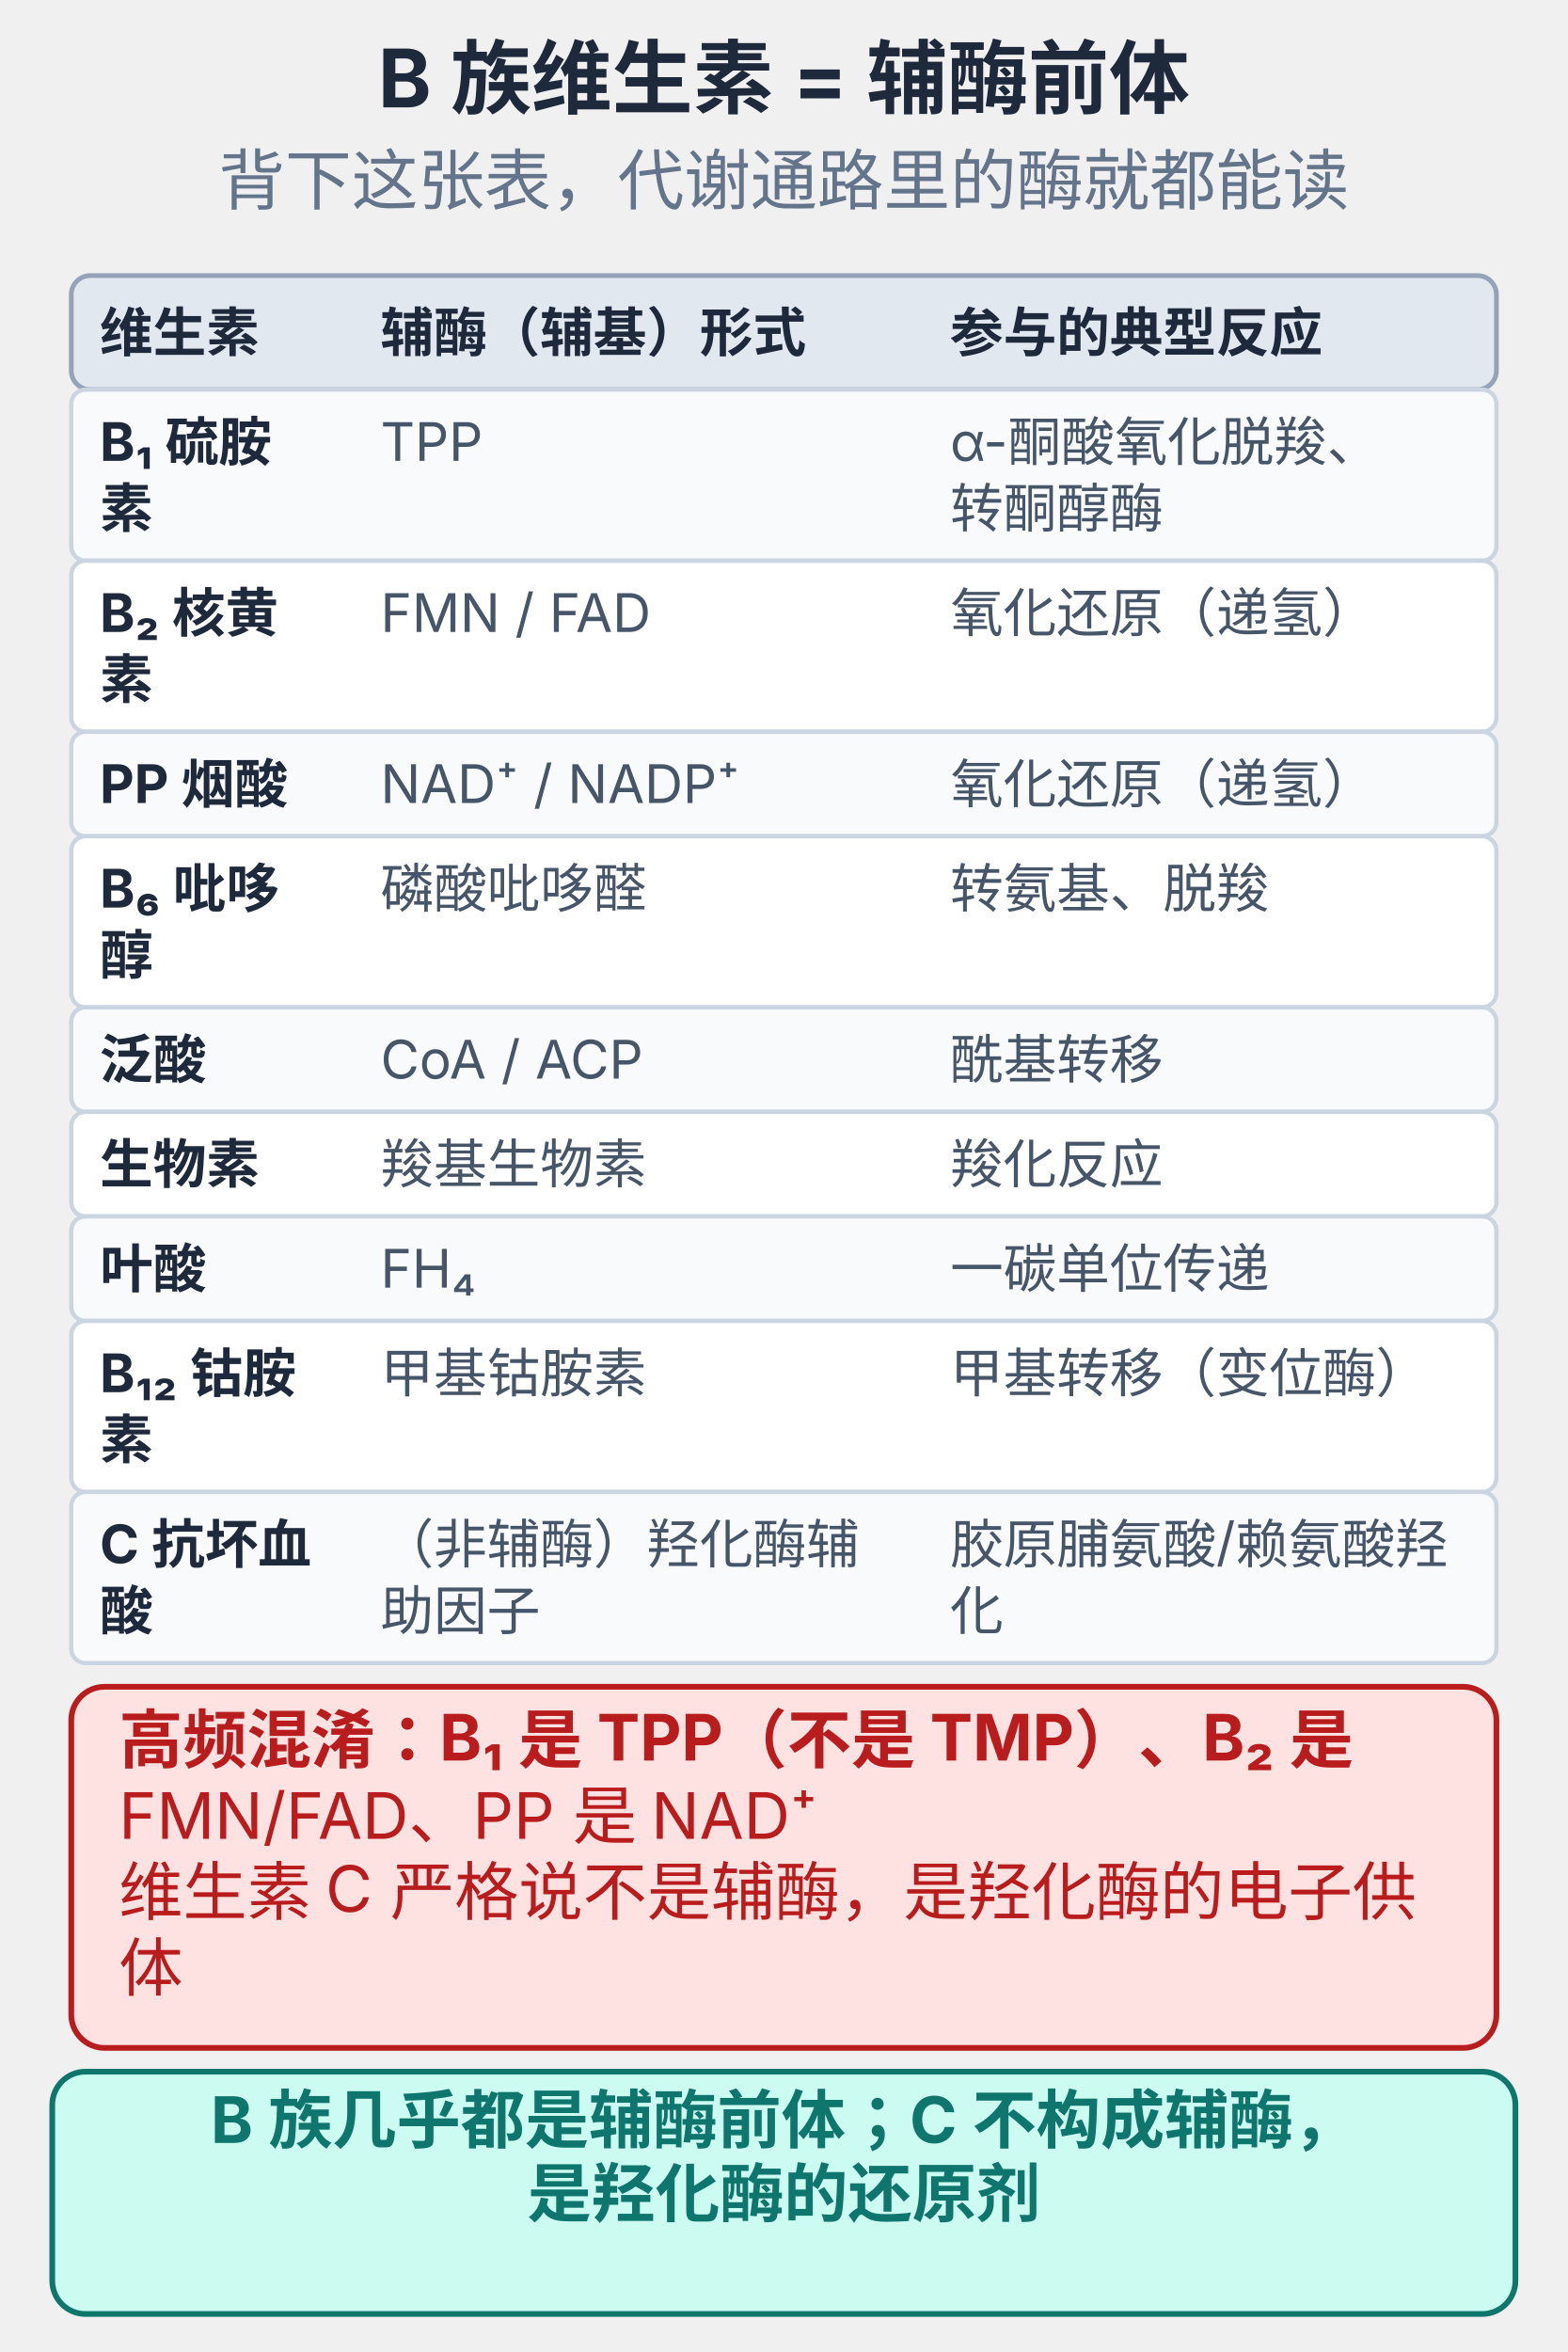
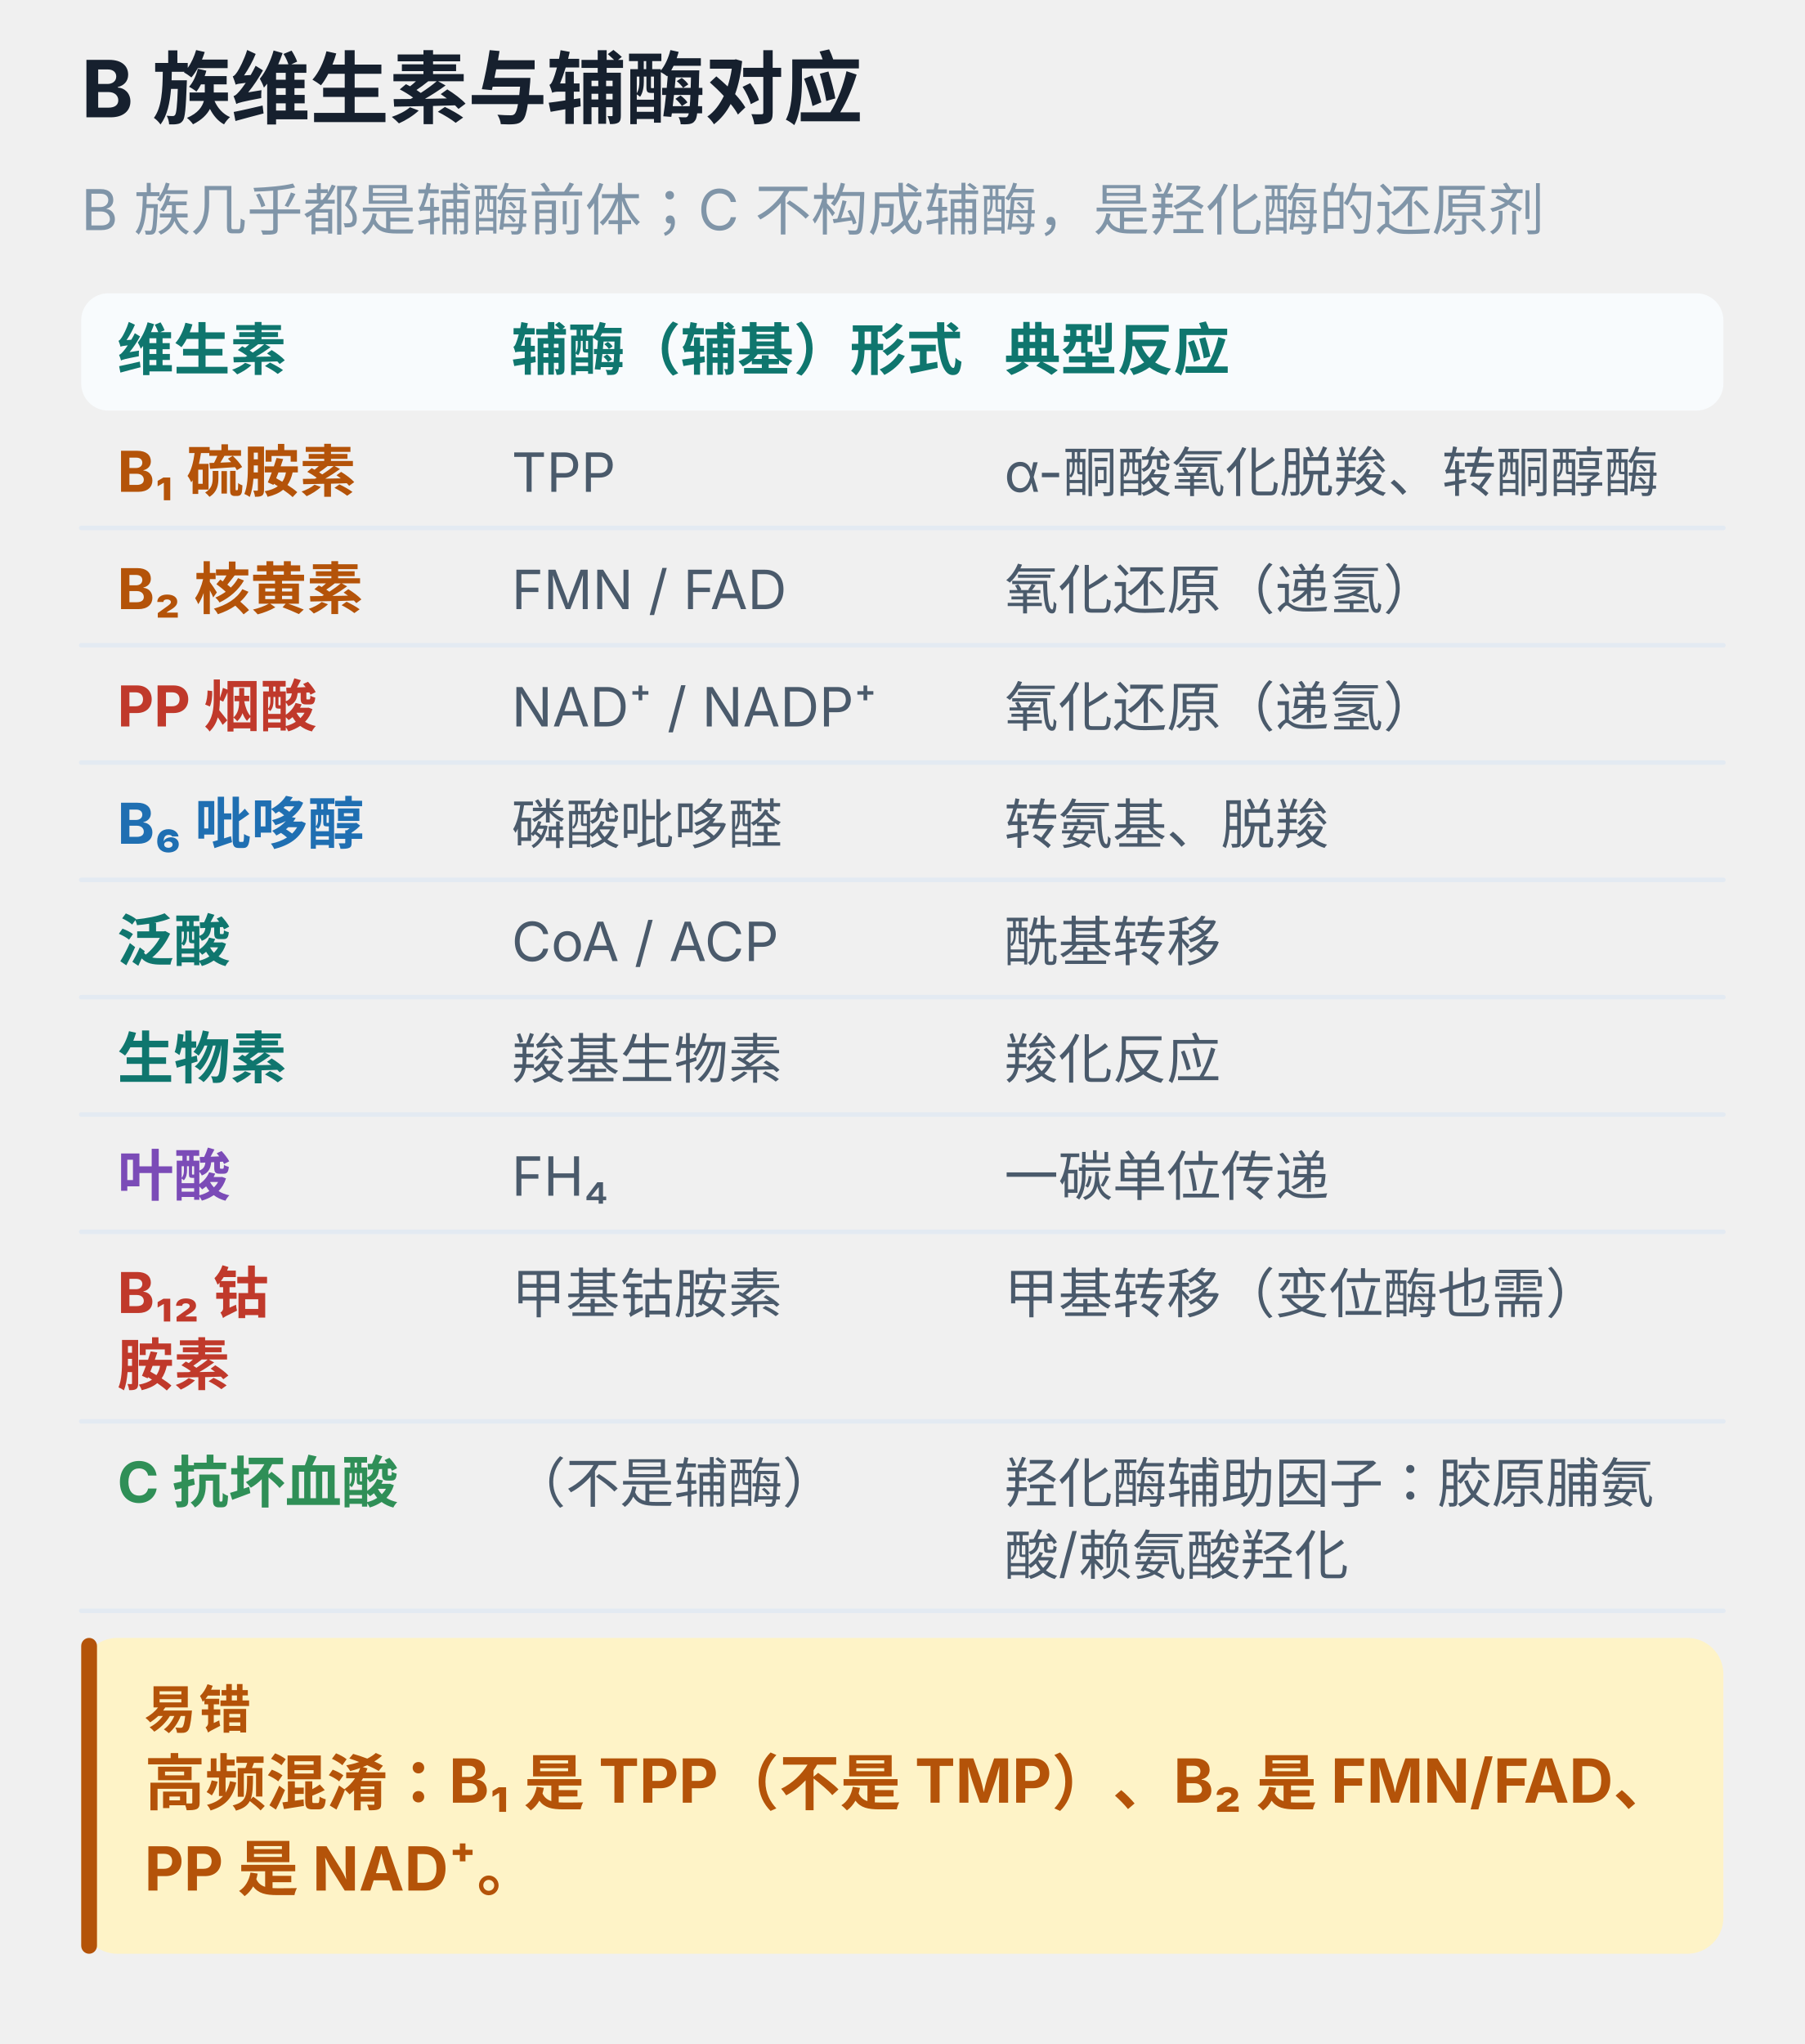
- <svg xmlns="http://www.w3.org/2000/svg" viewBox="0 0 330 495" width="100%" style="max-width:330px;display:block;margin:0 auto;background:#ffffff;border-radius:10px" role="img">
-   <text x="165.0" y="22.6" text-anchor="middle" font-size="17" font-weight="700" fill="#1e293b" font-family="-apple-system,'PingFang SC','Microsoft YaHei',sans-serif">B 族维生素 = 辅酶前体</text>
-   <text x="165.0" y="43.0" text-anchor="middle" font-size="14" font-weight="400" fill="#64748b" font-family="-apple-system,'PingFang SC','Microsoft YaHei',sans-serif">背下这张表，代谢通路里的酶就都能读</text>
-   <rect x="15.0" y="58.0" width="300.0" height="24.0" rx="4" fill="#e2e8f0" stroke="#94a3b8" stroke-width="1" />
-   <text x="21.0" y="74.0" text-anchor="start" font-size="11.2" font-weight="700" fill="#1e293b" font-family="-apple-system,'PingFang SC','Microsoft YaHei',sans-serif">维生素</text>
-   <text x="80.1" y="74.0" text-anchor="start" font-size="11.2" font-weight="700" fill="#1e293b" font-family="-apple-system,'PingFang SC','Microsoft YaHei',sans-serif">辅酶（辅基）形式</text>
-   <text x="200.0" y="74.0" text-anchor="start" font-size="11.2" font-weight="700" fill="#1e293b" font-family="-apple-system,'PingFang SC','Microsoft YaHei',sans-serif">参与的典型反应</text>
-   <rect x="15.0" y="82.0" width="300.0" height="36.0" rx="3" fill="#f8fafc" stroke="#cbd5e1" stroke-width="0.9" />
-   <text x="21.0" y="97.0" text-anchor="start" font-size="11.2" font-weight="700" fill="#1e293b" font-family="-apple-system,'PingFang SC','Microsoft YaHei',sans-serif">B₁ 硫胺</text>
-   <text x="21.0" y="111.0" text-anchor="start" font-size="11.2" font-weight="700" fill="#1e293b" font-family="-apple-system,'PingFang SC','Microsoft YaHei',sans-serif">素</text>
-   <text x="80.1" y="97.0" text-anchor="start" font-size="11.2" font-weight="400" fill="#475569" font-family="-apple-system,'PingFang SC','Microsoft YaHei',sans-serif">TPP</text>
-   <text x="200.0" y="97.0" text-anchor="start" font-size="11.2" font-weight="400" fill="#475569" font-family="-apple-system,'PingFang SC','Microsoft YaHei',sans-serif">α-酮酸氧化脱羧、</text>
-   <text x="200.0" y="111.0" text-anchor="start" font-size="11.2" font-weight="400" fill="#475569" font-family="-apple-system,'PingFang SC','Microsoft YaHei',sans-serif">转酮醇酶</text>
-   <rect x="15.0" y="118.0" width="300.0" height="36.0" rx="3" fill="#ffffff" stroke="#cbd5e1" stroke-width="0.9" />
-   <text x="21.0" y="133.0" text-anchor="start" font-size="11.2" font-weight="700" fill="#1e293b" font-family="-apple-system,'PingFang SC','Microsoft YaHei',sans-serif">B₂ 核黄</text>
-   <text x="21.0" y="147.0" text-anchor="start" font-size="11.2" font-weight="700" fill="#1e293b" font-family="-apple-system,'PingFang SC','Microsoft YaHei',sans-serif">素</text>
-   <text x="80.1" y="133.0" text-anchor="start" font-size="11.2" font-weight="400" fill="#475569" font-family="-apple-system,'PingFang SC','Microsoft YaHei',sans-serif">FMN / FAD</text>
-   <text x="200.0" y="133.0" text-anchor="start" font-size="11.2" font-weight="400" fill="#475569" font-family="-apple-system,'PingFang SC','Microsoft YaHei',sans-serif">氧化还原（递氢）</text>
-   <rect x="15.0" y="154.0" width="300.0" height="22.0" rx="3" fill="#f8fafc" stroke="#cbd5e1" stroke-width="0.9" />
-   <text x="21.0" y="169.0" text-anchor="start" font-size="11.2" font-weight="700" fill="#1e293b" font-family="-apple-system,'PingFang SC','Microsoft YaHei',sans-serif">PP 烟酸</text>
-   <text x="80.1" y="169.0" text-anchor="start" font-size="11.2" font-weight="400" fill="#475569" font-family="-apple-system,'PingFang SC','Microsoft YaHei',sans-serif">NAD⁺ / NADP⁺</text>
-   <text x="200.0" y="169.0" text-anchor="start" font-size="11.2" font-weight="400" fill="#475569" font-family="-apple-system,'PingFang SC','Microsoft YaHei',sans-serif">氧化还原（递氢）</text>
-   <rect x="15.0" y="176.0" width="300.0" height="36.0" rx="3" fill="#ffffff" stroke="#cbd5e1" stroke-width="0.9" />
-   <text x="21.0" y="191.0" text-anchor="start" font-size="11.2" font-weight="700" fill="#1e293b" font-family="-apple-system,'PingFang SC','Microsoft YaHei',sans-serif">B₆ 吡哆</text>
-   <text x="21.0" y="205.0" text-anchor="start" font-size="11.2" font-weight="700" fill="#1e293b" font-family="-apple-system,'PingFang SC','Microsoft YaHei',sans-serif">醇</text>
-   <text x="80.1" y="191.0" text-anchor="start" font-size="11.2" font-weight="400" fill="#475569" font-family="-apple-system,'PingFang SC','Microsoft YaHei',sans-serif">磷酸吡哆醛</text>
-   <text x="200.0" y="191.0" text-anchor="start" font-size="11.2" font-weight="400" fill="#475569" font-family="-apple-system,'PingFang SC','Microsoft YaHei',sans-serif">转氨基、脱羧</text>
-   <rect x="15.0" y="212.0" width="300.0" height="22.0" rx="3" fill="#f8fafc" stroke="#cbd5e1" stroke-width="0.9" />
-   <text x="21.0" y="227.0" text-anchor="start" font-size="11.2" font-weight="700" fill="#1e293b" font-family="-apple-system,'PingFang SC','Microsoft YaHei',sans-serif">泛酸</text>
-   <text x="80.1" y="227.0" text-anchor="start" font-size="11.2" font-weight="400" fill="#475569" font-family="-apple-system,'PingFang SC','Microsoft YaHei',sans-serif">CoA / ACP</text>
-   <text x="200.0" y="227.0" text-anchor="start" font-size="11.2" font-weight="400" fill="#475569" font-family="-apple-system,'PingFang SC','Microsoft YaHei',sans-serif">酰基转移</text>
-   <rect x="15.0" y="234.0" width="300.0" height="22.0" rx="3" fill="#ffffff" stroke="#cbd5e1" stroke-width="0.9" />
-   <text x="21.0" y="249.0" text-anchor="start" font-size="11.2" font-weight="700" fill="#1e293b" font-family="-apple-system,'PingFang SC','Microsoft YaHei',sans-serif">生物素</text>
-   <text x="80.1" y="249.0" text-anchor="start" font-size="11.2" font-weight="400" fill="#475569" font-family="-apple-system,'PingFang SC','Microsoft YaHei',sans-serif">羧基生物素</text>
-   <text x="200.0" y="249.0" text-anchor="start" font-size="11.2" font-weight="400" fill="#475569" font-family="-apple-system,'PingFang SC','Microsoft YaHei',sans-serif">羧化反应</text>
-   <rect x="15.0" y="256.0" width="300.0" height="22.0" rx="3" fill="#f8fafc" stroke="#cbd5e1" stroke-width="0.9" />
-   <text x="21.0" y="271.0" text-anchor="start" font-size="11.2" font-weight="700" fill="#1e293b" font-family="-apple-system,'PingFang SC','Microsoft YaHei',sans-serif">叶酸</text>
-   <text x="80.1" y="271.0" text-anchor="start" font-size="11.2" font-weight="400" fill="#475569" font-family="-apple-system,'PingFang SC','Microsoft YaHei',sans-serif">FH₄</text>
-   <text x="200.0" y="271.0" text-anchor="start" font-size="11.2" font-weight="400" fill="#475569" font-family="-apple-system,'PingFang SC','Microsoft YaHei',sans-serif">一碳单位传递</text>
-   <rect x="15.0" y="278.0" width="300.0" height="36.0" rx="3" fill="#ffffff" stroke="#cbd5e1" stroke-width="0.9" />
-   <text x="21.0" y="293.0" text-anchor="start" font-size="11.2" font-weight="700" fill="#1e293b" font-family="-apple-system,'PingFang SC','Microsoft YaHei',sans-serif">B₁₂ 钴胺</text>
-   <text x="21.0" y="307.0" text-anchor="start" font-size="11.2" font-weight="700" fill="#1e293b" font-family="-apple-system,'PingFang SC','Microsoft YaHei',sans-serif">素</text>
-   <text x="80.1" y="293.0" text-anchor="start" font-size="11.2" font-weight="400" fill="#475569" font-family="-apple-system,'PingFang SC','Microsoft YaHei',sans-serif">甲基钴胺素</text>
-   <text x="200.0" y="293.0" text-anchor="start" font-size="11.2" font-weight="400" fill="#475569" font-family="-apple-system,'PingFang SC','Microsoft YaHei',sans-serif">甲基转移（变位酶）</text>
-   <rect x="15.0" y="314.0" width="300.0" height="36.0" rx="3" fill="#f8fafc" stroke="#cbd5e1" stroke-width="0.9" />
-   <text x="21.0" y="329.0" text-anchor="start" font-size="11.2" font-weight="700" fill="#1e293b" font-family="-apple-system,'PingFang SC','Microsoft YaHei',sans-serif">C 抗坏血</text>
-   <text x="21.0" y="343.0" text-anchor="start" font-size="11.2" font-weight="700" fill="#1e293b" font-family="-apple-system,'PingFang SC','Microsoft YaHei',sans-serif">酸</text>
-   <text x="80.1" y="329.0" text-anchor="start" font-size="11.2" font-weight="400" fill="#475569" font-family="-apple-system,'PingFang SC','Microsoft YaHei',sans-serif">（非辅酶）羟化酶辅</text>
-   <text x="80.1" y="343.0" text-anchor="start" font-size="11.2" font-weight="400" fill="#475569" font-family="-apple-system,'PingFang SC','Microsoft YaHei',sans-serif">助因子</text>
-   <text x="200.0" y="329.0" text-anchor="start" font-size="11.2" font-weight="400" fill="#475569" font-family="-apple-system,'PingFang SC','Microsoft YaHei',sans-serif">胶原脯氨酸/赖氨酸羟</text>
-   <text x="200.0" y="343.0" text-anchor="start" font-size="11.2" font-weight="400" fill="#475569" font-family="-apple-system,'PingFang SC','Microsoft YaHei',sans-serif">化</text>
-   <rect x="15.0" y="355.0" width="300.0" height="76.0" rx="7" fill="#fee2e2" stroke="#b91c1c" stroke-width="1.2" />
-   <text x="25.0" y="371.0" text-anchor="start" font-size="13.5" font-weight="700" fill="#b91c1c" font-family="-apple-system,'PingFang SC','Microsoft YaHei',sans-serif">高频混淆：B₁ 是 TPP（不是 TMP）、B₂ 是 </text>
-   <text x="25.0" y="387.0" text-anchor="start" font-size="13.5" font-weight="400" fill="#b91c1c" font-family="-apple-system,'PingFang SC','Microsoft YaHei',sans-serif">FMN/FAD、PP 是 NAD⁺</text>
-   <text x="25.0" y="403.0" text-anchor="start" font-size="13.5" font-weight="400" fill="#b91c1c" font-family="-apple-system,'PingFang SC','Microsoft YaHei',sans-serif">维生素 C 严格说不是辅酶，是羟化酶的电子供</text>
-   <text x="25.0" y="419.0" text-anchor="start" font-size="13.5" font-weight="400" fill="#b91c1c" font-family="-apple-system,'PingFang SC','Microsoft YaHei',sans-serif">体</text>
-   <rect x="11.0" y="436.0" width="308.0" height="51.0" rx="7" fill="#ccfbf1" stroke="#0f766e" stroke-width="1.2" />
-   <text x="165.0" y="451.0" text-anchor="middle" font-size="13.5" font-weight="700" fill="#0f766e" font-family="-apple-system,'PingFang SC','Microsoft YaHei',sans-serif">B 族几乎都是辅酶前体；C 不构成辅酶，</text>
-   <text x="165.0" y="466.5" text-anchor="middle" font-size="13.5" font-weight="700" fill="#0f766e" font-family="-apple-system,'PingFang SC','Microsoft YaHei',sans-serif">是羟化酶的还原剂</text>
+ <svg xmlns="http://www.w3.org/2000/svg" viewBox="0 0 400 453" width="100%" style="max-width:400px;display:block;margin:0 auto;background:#ffffff;border-radius:12px" role="img" aria-label="B 族维生素与辅酶对应">
+   <text x="18.0" y="26.0" font-size="17.5" font-weight="700" fill="#16202e" font-family="-apple-system,BlinkMacSystemFont,'PingFang SC','Microsoft YaHei',sans-serif">B 族维生素与辅酶对应</text>
+   <text x="18.0" y="51.0" font-size="12.5" font-weight="400" fill="#8095a8" font-family="-apple-system,BlinkMacSystemFont,'PingFang SC','Microsoft YaHei',sans-serif">B 族几乎都是辅酶前体；C 不构成辅酶，是羟化酶的还原剂</text>
+   <rect x="18.0" y="65.0" width="364.0" height="26.0" rx="6" fill="#f8fbfd" />
+   <text x="26.0" y="82.0" font-size="12.5" font-weight="700" fill="#0f766e" font-family="-apple-system,BlinkMacSystemFont,'PingFang SC','Microsoft YaHei',sans-serif">维生素</text>
+   <text x="113.4" y="82.0" font-size="12.5" font-weight="700" fill="#0f766e" font-family="-apple-system,BlinkMacSystemFont,'PingFang SC','Microsoft YaHei',sans-serif">辅酶（辅基）形式</text>
+   <text x="222.6" y="82.0" font-size="12.5" font-weight="700" fill="#0f766e" font-family="-apple-system,BlinkMacSystemFont,'PingFang SC','Microsoft YaHei',sans-serif">典型反应</text>
+   <line x1="18.0" y1="117.0" x2="382.0" y2="117.0" stroke="#e3eaf2" stroke-width="1" stroke-linecap="round" />
+   <text x="26.0" y="109.0" font-size="12.5" font-weight="700" fill="#b45309" font-family="-apple-system,BlinkMacSystemFont,'PingFang SC','Microsoft YaHei',sans-serif">B₁ 硫胺素</text>
+   <text x="113.4" y="109.0" font-size="12" font-weight="400" fill="#4a5a6b" font-family="-apple-system,BlinkMacSystemFont,'PingFang SC','Microsoft YaHei',sans-serif">TPP</text>
+   <text x="222.6" y="109.0" font-size="12" font-weight="400" fill="#4a5a6b" font-family="-apple-system,BlinkMacSystemFont,'PingFang SC','Microsoft YaHei',sans-serif">α-酮酸氧化脱羧、转酮醇酶</text>
+   <line x1="18.0" y1="143.0" x2="382.0" y2="143.0" stroke="#e3eaf2" stroke-width="1" stroke-linecap="round" />
+   <text x="26.0" y="135.0" font-size="12.5" font-weight="700" fill="#b45309" font-family="-apple-system,BlinkMacSystemFont,'PingFang SC','Microsoft YaHei',sans-serif">B₂ 核黄素</text>
+   <text x="113.4" y="135.0" font-size="12" font-weight="400" fill="#4a5a6b" font-family="-apple-system,BlinkMacSystemFont,'PingFang SC','Microsoft YaHei',sans-serif">FMN / FAD</text>
+   <text x="222.6" y="135.0" font-size="12" font-weight="400" fill="#4a5a6b" font-family="-apple-system,BlinkMacSystemFont,'PingFang SC','Microsoft YaHei',sans-serif">氧化还原（递氢）</text>
+   <line x1="18.0" y1="169.0" x2="382.0" y2="169.0" stroke="#e3eaf2" stroke-width="1" stroke-linecap="round" />
+   <text x="26.0" y="161.0" font-size="12.5" font-weight="700" fill="#c0392b" font-family="-apple-system,BlinkMacSystemFont,'PingFang SC','Microsoft YaHei',sans-serif">PP 烟酸</text>
+   <text x="113.4" y="161.0" font-size="12" font-weight="400" fill="#4a5a6b" font-family="-apple-system,BlinkMacSystemFont,'PingFang SC','Microsoft YaHei',sans-serif">NAD⁺ / NADP⁺</text>
+   <text x="222.6" y="161.0" font-size="12" font-weight="400" fill="#4a5a6b" font-family="-apple-system,BlinkMacSystemFont,'PingFang SC','Microsoft YaHei',sans-serif">氧化还原（递氢）</text>
+   <line x1="18.0" y1="195.0" x2="382.0" y2="195.0" stroke="#e3eaf2" stroke-width="1" stroke-linecap="round" />
+   <text x="26.0" y="187.0" font-size="12.5" font-weight="700" fill="#1f6fb2" font-family="-apple-system,BlinkMacSystemFont,'PingFang SC','Microsoft YaHei',sans-serif">B₆ 吡哆醇</text>
+   <text x="113.4" y="187.0" font-size="12" font-weight="400" fill="#4a5a6b" font-family="-apple-system,BlinkMacSystemFont,'PingFang SC','Microsoft YaHei',sans-serif">磷酸吡哆醛</text>
+   <text x="222.6" y="187.0" font-size="12" font-weight="400" fill="#4a5a6b" font-family="-apple-system,BlinkMacSystemFont,'PingFang SC','Microsoft YaHei',sans-serif">转氨基、脱羧</text>
+   <line x1="18.0" y1="221.0" x2="382.0" y2="221.0" stroke="#e3eaf2" stroke-width="1" stroke-linecap="round" />
+   <text x="26.0" y="213.0" font-size="12.5" font-weight="700" fill="#0f766e" font-family="-apple-system,BlinkMacSystemFont,'PingFang SC','Microsoft YaHei',sans-serif">泛酸</text>
+   <text x="113.4" y="213.0" font-size="12" font-weight="400" fill="#4a5a6b" font-family="-apple-system,BlinkMacSystemFont,'PingFang SC','Microsoft YaHei',sans-serif">CoA / ACP</text>
+   <text x="222.6" y="213.0" font-size="12" font-weight="400" fill="#4a5a6b" font-family="-apple-system,BlinkMacSystemFont,'PingFang SC','Microsoft YaHei',sans-serif">酰基转移</text>
+   <line x1="18.0" y1="247.0" x2="382.0" y2="247.0" stroke="#e3eaf2" stroke-width="1" stroke-linecap="round" />
+   <text x="26.0" y="239.0" font-size="12.5" font-weight="700" fill="#0f766e" font-family="-apple-system,BlinkMacSystemFont,'PingFang SC','Microsoft YaHei',sans-serif">生物素</text>
+   <text x="113.4" y="239.0" font-size="12" font-weight="400" fill="#4a5a6b" font-family="-apple-system,BlinkMacSystemFont,'PingFang SC','Microsoft YaHei',sans-serif">羧基生物素</text>
+   <text x="222.6" y="239.0" font-size="12" font-weight="400" fill="#4a5a6b" font-family="-apple-system,BlinkMacSystemFont,'PingFang SC','Microsoft YaHei',sans-serif">羧化反应</text>
+   <line x1="18.0" y1="273.0" x2="382.0" y2="273.0" stroke="#e3eaf2" stroke-width="1" stroke-linecap="round" />
+   <text x="26.0" y="265.0" font-size="12.5" font-weight="700" fill="#7b4bb7" font-family="-apple-system,BlinkMacSystemFont,'PingFang SC','Microsoft YaHei',sans-serif">叶酸</text>
+   <text x="113.4" y="265.0" font-size="12" font-weight="400" fill="#4a5a6b" font-family="-apple-system,BlinkMacSystemFont,'PingFang SC','Microsoft YaHei',sans-serif">FH₄</text>
+   <text x="222.6" y="265.0" font-size="12" font-weight="400" fill="#4a5a6b" font-family="-apple-system,BlinkMacSystemFont,'PingFang SC','Microsoft YaHei',sans-serif">一碳单位传递</text>
+   <line x1="18.0" y1="315.0" x2="382.0" y2="315.0" stroke="#e3eaf2" stroke-width="1" stroke-linecap="round" />
+   <text x="26.0" y="291.0" font-size="12.5" font-weight="700" fill="#c0392b" font-family="-apple-system,BlinkMacSystemFont,'PingFang SC','Microsoft YaHei',sans-serif">B₁₂ 钴</text>
+   <text x="26.0" y="307.0" font-size="12.5" font-weight="700" fill="#c0392b" font-family="-apple-system,BlinkMacSystemFont,'PingFang SC','Microsoft YaHei',sans-serif">胺素</text>
+   <text x="113.4" y="291.0" font-size="12" font-weight="400" fill="#4a5a6b" font-family="-apple-system,BlinkMacSystemFont,'PingFang SC','Microsoft YaHei',sans-serif">甲基钴胺素</text>
+   <text x="222.6" y="291.0" font-size="12" font-weight="400" fill="#4a5a6b" font-family="-apple-system,BlinkMacSystemFont,'PingFang SC','Microsoft YaHei',sans-serif">甲基转移（变位酶也需）</text>
+   <line x1="18.0" y1="357.0" x2="382.0" y2="357.0" stroke="#e3eaf2" stroke-width="1" stroke-linecap="round" />
+   <text x="26.0" y="333.0" font-size="12.5" font-weight="700" fill="#2f8f57" font-family="-apple-system,BlinkMacSystemFont,'PingFang SC','Microsoft YaHei',sans-serif">C 抗坏血酸</text>
+   <text x="113.4" y="333.0" font-size="12" font-weight="400" fill="#4a5a6b" font-family="-apple-system,BlinkMacSystemFont,'PingFang SC','Microsoft YaHei',sans-serif">（不是辅酶）</text>
+   <text x="222.6" y="333.0" font-size="12" font-weight="400" fill="#4a5a6b" font-family="-apple-system,BlinkMacSystemFont,'PingFang SC','Microsoft YaHei',sans-serif">羟化酶辅助因子：胶原脯氨</text>
+   <text x="222.6" y="349.0" font-size="12" font-weight="400" fill="#4a5a6b" font-family="-apple-system,BlinkMacSystemFont,'PingFang SC','Microsoft YaHei',sans-serif">酸/赖氨酸羟化</text>
+   <rect x="18.0" y="363.0" width="364.0" height="70.0" rx="8" fill="#fef3c7" />
+   <rect x="18.0" y="363.0" width="3.5" height="70.0" rx="1.8" fill="#b45309" />
+   <text x="32.0" y="383.0" font-size="11.5" font-weight="700" fill="#b45309" letter-spacing="0.6" font-family="-apple-system,BlinkMacSystemFont,'PingFang SC','Microsoft YaHei',sans-serif">易错</text>
+   <text x="32.0" y="400.0" font-size="13.5" font-weight="700" fill="#b45309" font-family="-apple-system,BlinkMacSystemFont,'PingFang SC','Microsoft YaHei',sans-serif">高频混淆：B₁ 是 TPP（不是 TMP）、B₂ 是 FMN/FAD、</text>
+   <text x="32.0" y="419.0" font-size="13.5" font-weight="700" fill="#b45309" font-family="-apple-system,BlinkMacSystemFont,'PingFang SC','Microsoft YaHei',sans-serif">PP 是 NAD⁺。</text>
</svg>
